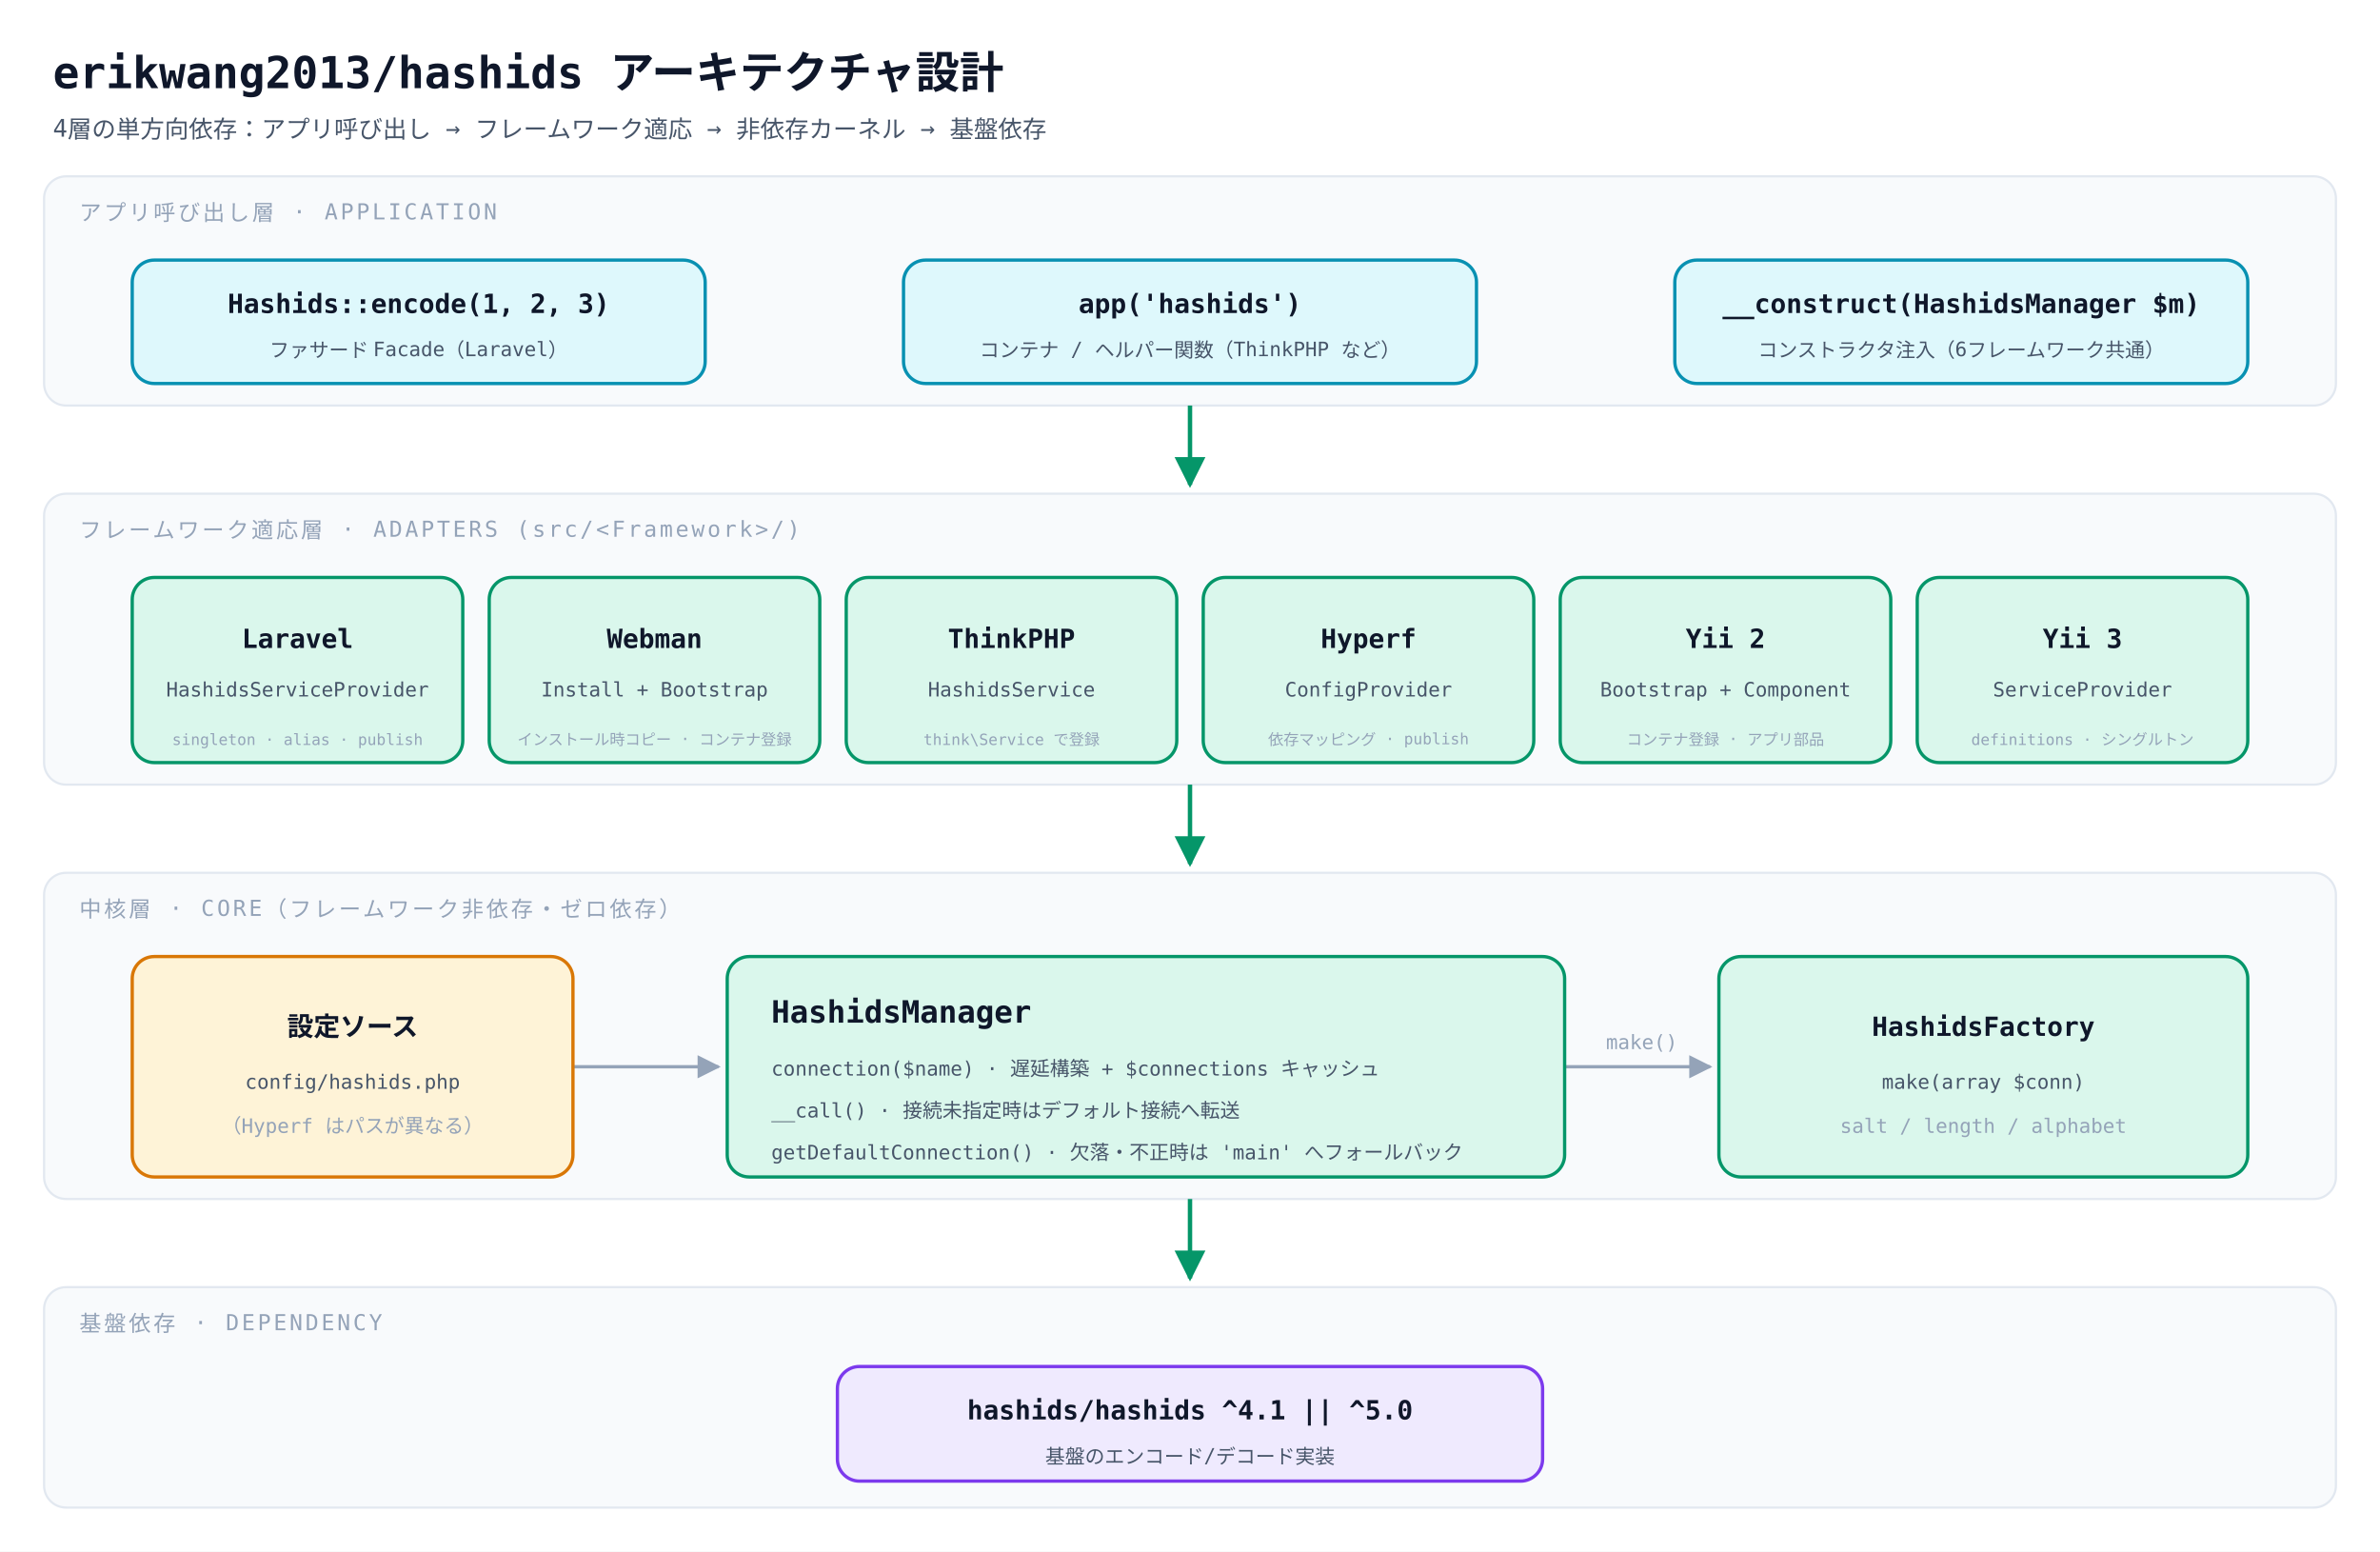
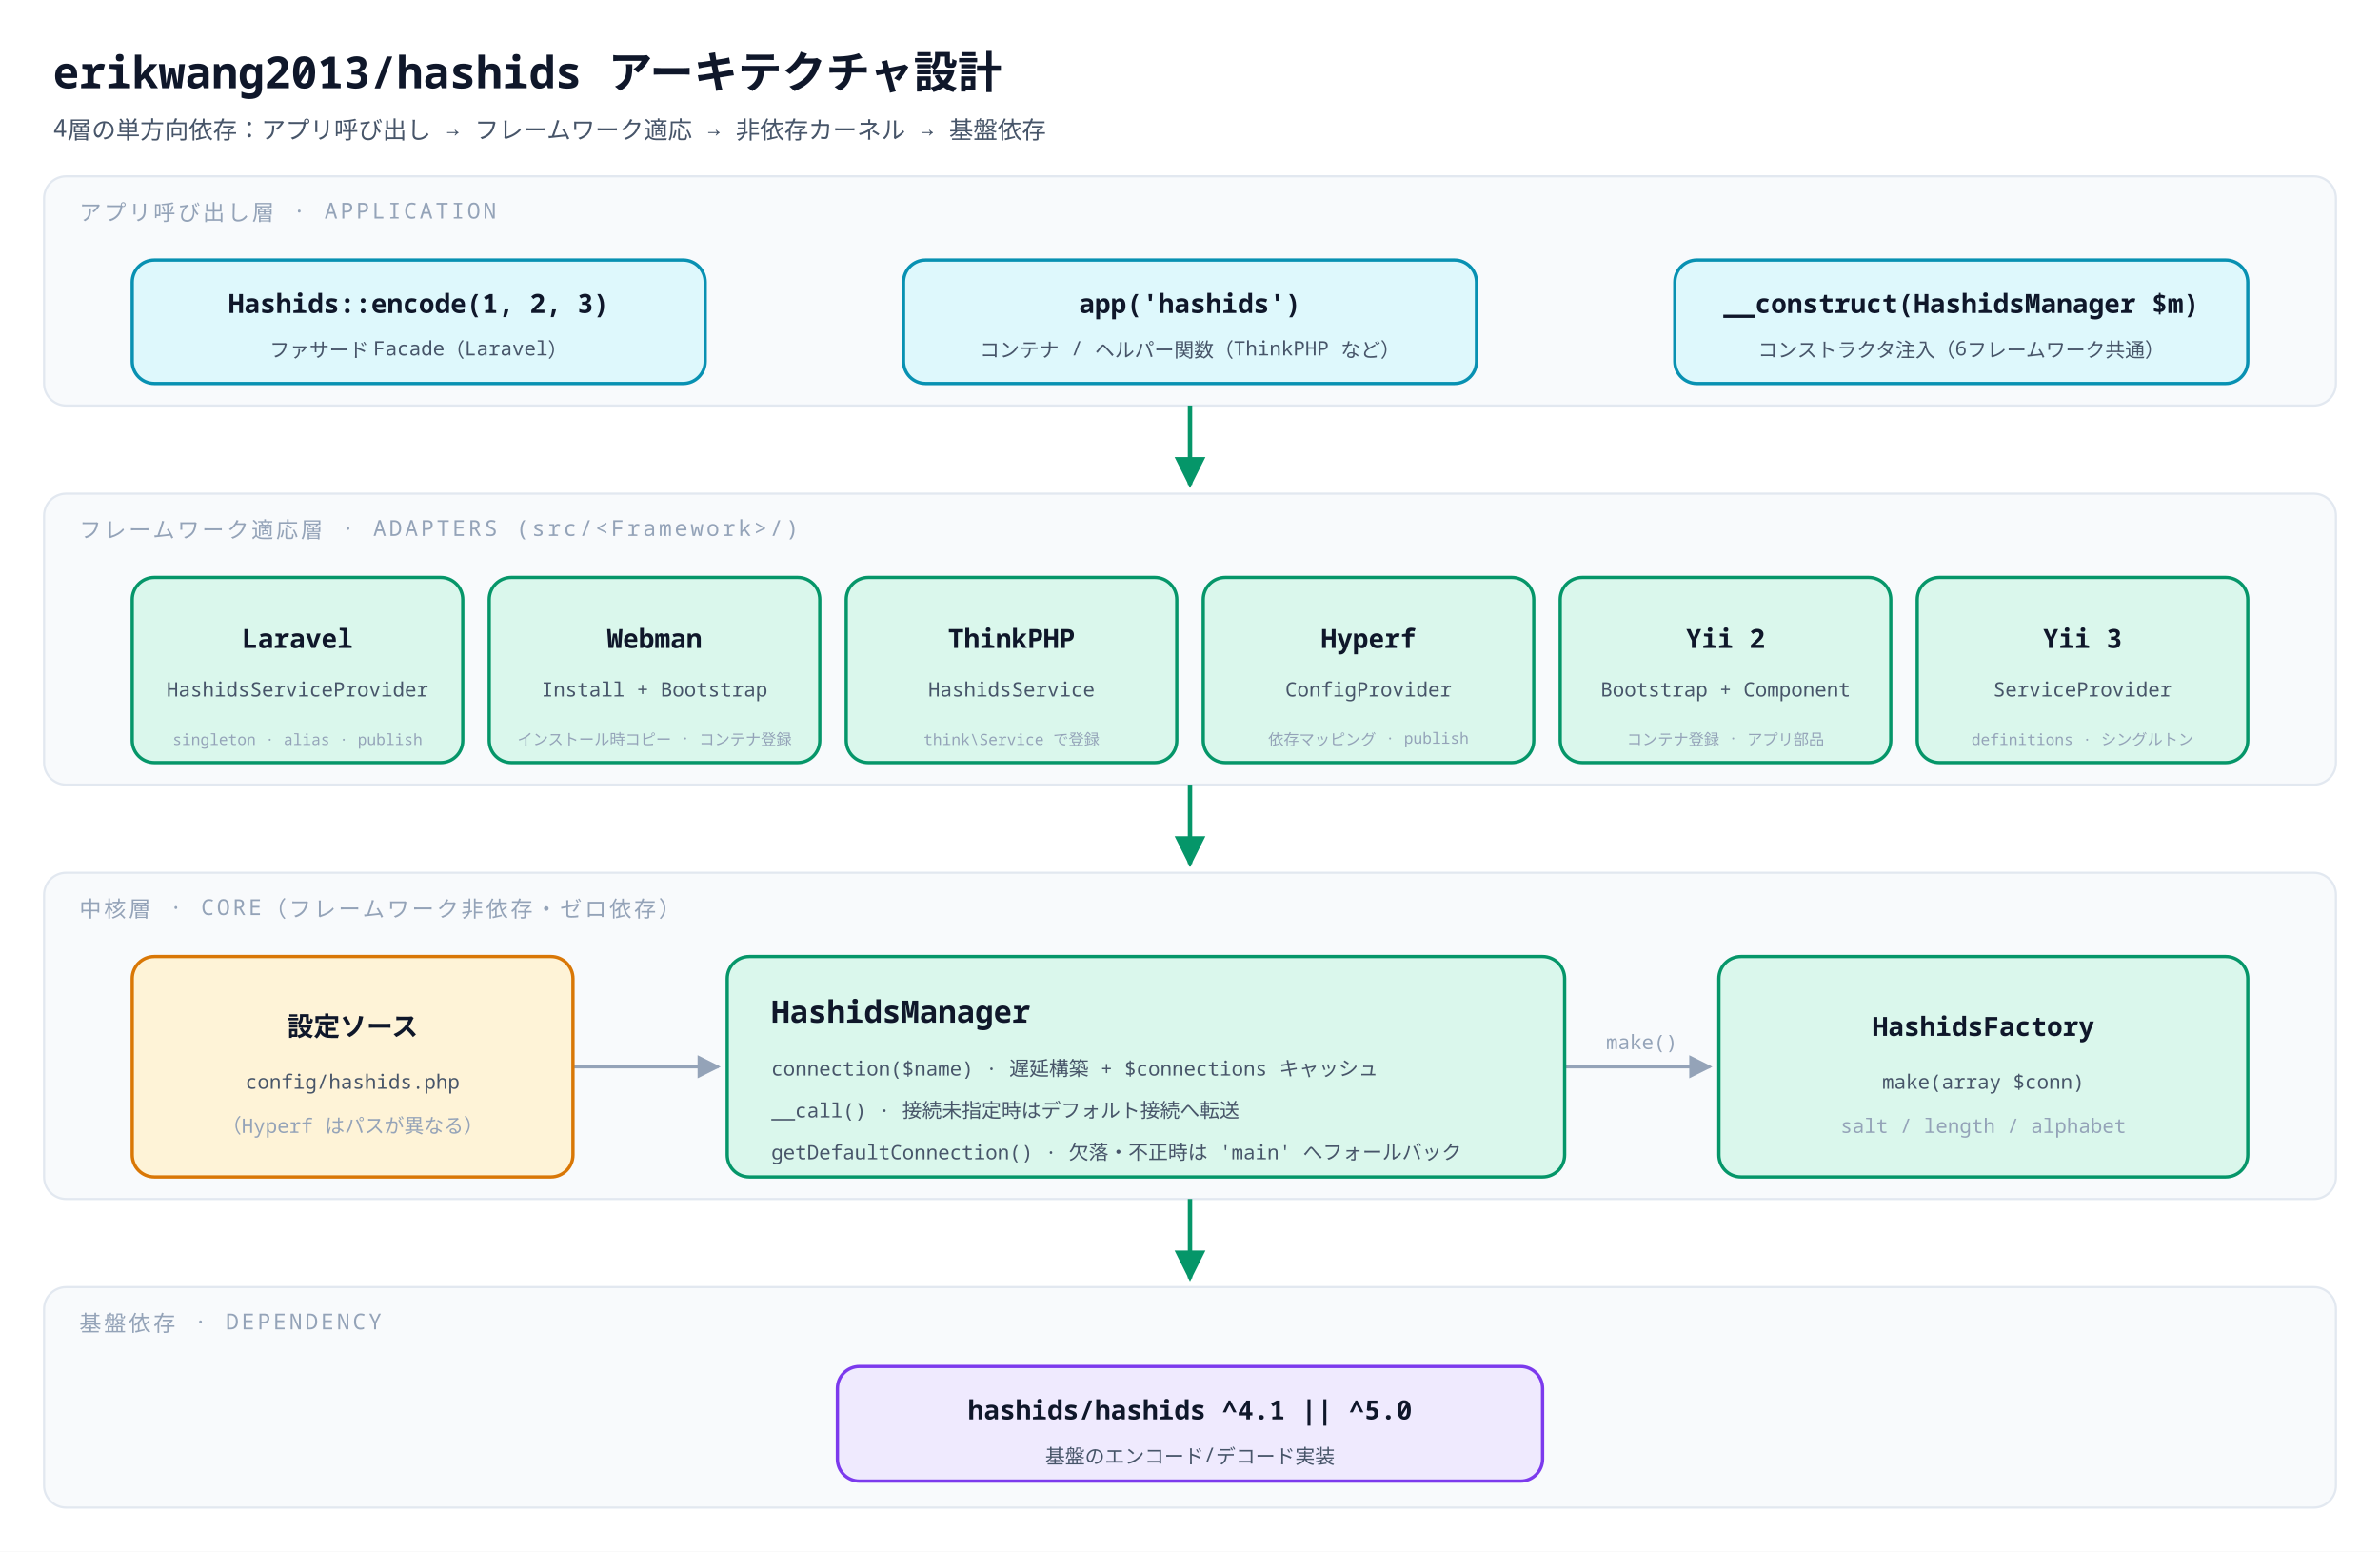
<svg xmlns="http://www.w3.org/2000/svg" viewBox="0 0 1080 704" role="img" aria-labelledby="archTitle archDesc">
  <defs>
    <style>
-       text { font-family: ui-monospace, SFMono-Regular, Menlo, Consolas, "DejaVu Sans Mono", "PingFang SC", "Microsoft YaHei", monospace; }
+       text { font-family: ui-monospace, "Noto Sans Mono", "DejaVu Sans Mono", "Liberation Mono", monospace; }
      .bg          { fill: #ffffff; }
      .lane        { fill: #f8fafc; stroke: #e2e8f0; stroke-width: 1; }
      .lane-title  { fill: #94a3b8; font-size: 10px; letter-spacing: 1.2px; }
      .c-mask      { fill: #ffffff; }
      .c-frontend  { fill: rgba(34,211,238,.15);  stroke: #0891b2; stroke-width: 1.5; }
      .c-backend   { fill: rgba(52,211,153,.18);  stroke: #059669; stroke-width: 1.5; }
      .c-cloud     { fill: rgba(251,191,36,.18);  stroke: #d97706; stroke-width: 1.5; }
      .c-database  { fill: rgba(167,139,250,.18); stroke: #7c3aed; stroke-width: 1.5; }
      .t-primary   { fill: #0f172a; font-weight: 600; }
      .t-muted     { fill: #475569; }
      .t-dim       { fill: #94a3b8; }
      .a-default   { stroke: #94a3b8; fill: none; }
      .a-emphasis  { stroke: #059669; fill: none; }
      .a-head-default  { fill: #94a3b8; }
      .a-head-emphasis { fill: #059669; }

      @media (prefers-color-scheme: dark) {
        .bg          { fill: #0b1220; }
        .lane        { fill: #0f172a; stroke: #1e293b; }
        .lane-title  { fill: #64748b; }
        .c-mask      { fill: #0f172a; }
        .c-frontend  { fill: rgba(8,51,68,.40);   stroke: #22d3ee; }
        .c-backend   { fill: rgba(6,78,59,.40);   stroke: #34d399; }
        .c-cloud     { fill: rgba(120,53,15,.35); stroke: #fbbf24; }
        .c-database  { fill: rgba(76,29,149,.40); stroke: #a78bfa; }
        .t-primary   { fill: #f8fafc; }
        .t-muted     { fill: #94a3b8; }
        .t-dim       { fill: #64748b; }
        .a-default   { stroke: #64748b; }
        .a-emphasis  { stroke: #34d399; }
        .a-head-default  { fill: #64748b; }
        .a-head-emphasis { fill: #34d399; }
      }
    </style>
    <marker id="ah" viewBox="0 0 10 10" refX="9" refY="5" markerWidth="7" markerHeight="7" orient="auto">
      <path d="M0 0 L10 5 L0 10 z" class="a-head-default" />
    </marker>
    <marker id="ah-e" viewBox="0 0 10 10" refX="9" refY="5" markerWidth="7" markerHeight="7" orient="auto">
      <path d="M0 0 L10 5 L0 10 z" class="a-head-emphasis" />
    </marker>
  </defs>
  <rect class="bg" x="0" y="0" width="1080" height="704" />
  <text x="24" y="40" class="t-primary" font-size="20">erikwang2013/hashids アーキテクチャ設計</text>
  <text x="24" y="62" class="t-muted" font-size="11">4層の単方向依存：アプリ呼び出し → フレームワーク適応 → 非依存カーネル → 基盤依存</text>
  <rect class="lane" x="20" y="80" width="1040" height="104" rx="10" />
  <rect class="lane" x="20" y="224" width="1040" height="132" rx="10" />
  <rect class="lane" x="20" y="396" width="1040" height="148" rx="10" />
  <rect class="lane" x="20" y="584" width="1040" height="100" rx="10" />
  <text class="lane-title" x="36" y="100">アプリ呼び出し層 · APPLICATION</text>
  <text class="lane-title" x="36" y="244">フレームワーク適応層 · ADAPTERS (src/&lt;Framework&gt;/)</text>
  <text class="lane-title" x="36" y="416">中核層 · CORE（フレームワーク非依存・ゼロ依存）</text>
  <text class="lane-title" x="36" y="604">基盤依存 · DEPENDENCY</text>
  <line class="a-emphasis" x1="540" y1="184" x2="540" y2="220" stroke-width="2" marker-end="url(#ah-e)" />
  <line class="a-emphasis" x1="540" y1="356" x2="540" y2="392" stroke-width="2" marker-end="url(#ah-e)" />
  <line class="a-emphasis" x1="540" y1="544" x2="540" y2="580" stroke-width="2" marker-end="url(#ah-e)" />
  <line class="a-default" x1="260" y1="484" x2="326" y2="484" stroke-width="1.5" marker-end="url(#ah)" />
  <line class="a-default" x1="710" y1="484" x2="776" y2="484" stroke-width="1.5" marker-end="url(#ah)" />
  <text class="t-dim" x="745" y="476" font-size="9" text-anchor="middle">make()</text>
  <rect class="c-mask" x="60" y="118" width="260" height="56" rx="10" />
  <rect class="c-frontend" x="60" y="118" width="260" height="56" rx="10" />
  <text class="t-primary" x="190" y="142" font-size="12" text-anchor="middle">Hashids::encode(1, 2, 3)</text>
  <text class="t-muted" x="190" y="162" font-size="9" text-anchor="middle">ファサード Facade（Laravel）</text>
  <rect class="c-mask" x="410" y="118" width="260" height="56" rx="10" />
  <rect class="c-frontend" x="410" y="118" width="260" height="56" rx="10" />
  <text class="t-primary" x="540" y="142" font-size="12" text-anchor="middle">app('hashids')</text>
  <text class="t-muted" x="540" y="162" font-size="9" text-anchor="middle">コンテナ / ヘルパー関数（ThinkPHP など）</text>
  <rect class="c-mask" x="760" y="118" width="260" height="56" rx="10" />
  <rect class="c-frontend" x="760" y="118" width="260" height="56" rx="10" />
  <text class="t-primary" x="890" y="142" font-size="12" text-anchor="middle">__construct(HashidsManager $m)</text>
  <text class="t-muted" x="890" y="162" font-size="9" text-anchor="middle">コンストラクタ注入（6フレームワーク共通）</text>
  <rect class="c-mask" x="60  " y="262" width="150" height="84" rx="10" />
  <rect class="c-backend" x="60  " y="262" width="150" height="84" rx="10" />
  <text class="t-primary" x="135" y="294" font-size="12" text-anchor="middle">Laravel</text>
  <text class="t-muted" x="135" y="316" font-size="9" text-anchor="middle">HashidsServiceProvider</text>
  <text class="t-dim" x="135" y="338" font-size="7" text-anchor="middle">singleton · alias · publish</text>
  <rect class="c-mask" x="222 " y="262" width="150" height="84" rx="10" />
  <rect class="c-backend" x="222 " y="262" width="150" height="84" rx="10" />
  <text class="t-primary" x="297" y="294" font-size="12" text-anchor="middle">Webman</text>
  <text class="t-muted" x="297" y="316" font-size="9" text-anchor="middle">Install + Bootstrap</text>
  <text class="t-dim" x="297" y="338" font-size="7" text-anchor="middle">インストール時コピー · コンテナ登録</text>
  <rect class="c-mask" x="384 " y="262" width="150" height="84" rx="10" />
  <rect class="c-backend" x="384 " y="262" width="150" height="84" rx="10" />
  <text class="t-primary" x="459" y="294" font-size="12" text-anchor="middle">ThinkPHP</text>
  <text class="t-muted" x="459" y="316" font-size="9" text-anchor="middle">HashidsService</text>
  <text class="t-dim" x="459" y="338" font-size="7" text-anchor="middle">think\Service で登録</text>
  <rect class="c-mask" x="546 " y="262" width="150" height="84" rx="10" />
  <rect class="c-backend" x="546 " y="262" width="150" height="84" rx="10" />
  <text class="t-primary" x="621" y="294" font-size="12" text-anchor="middle">Hyperf</text>
  <text class="t-muted" x="621" y="316" font-size="9" text-anchor="middle">ConfigProvider</text>
  <text class="t-dim" x="621" y="338" font-size="7" text-anchor="middle">依存マッピング · publish</text>
  <rect class="c-mask" x="708 " y="262" width="150" height="84" rx="10" />
  <rect class="c-backend" x="708 " y="262" width="150" height="84" rx="10" />
  <text class="t-primary" x="783" y="294" font-size="12" text-anchor="middle">Yii 2</text>
  <text class="t-muted" x="783" y="316" font-size="9" text-anchor="middle">Bootstrap + Component</text>
  <text class="t-dim" x="783" y="338" font-size="7" text-anchor="middle">コンテナ登録 · アプリ部品</text>
  <rect class="c-mask" x="870 " y="262" width="150" height="84" rx="10" />
  <rect class="c-backend" x="870 " y="262" width="150" height="84" rx="10" />
  <text class="t-primary" x="945" y="294" font-size="12" text-anchor="middle">Yii 3</text>
  <text class="t-muted" x="945" y="316" font-size="9" text-anchor="middle">ServiceProvider</text>
  <text class="t-dim" x="945" y="338" font-size="7" text-anchor="middle">definitions · シングルトン</text>
  <rect class="c-mask" x="60" y="434" width="200" height="100" rx="10" />
  <rect class="c-cloud" x="60" y="434" width="200" height="100" rx="10" />
  <text class="t-primary" x="160" y="470" font-size="12" text-anchor="middle">設定ソース</text>
  <text class="t-muted" x="160" y="494" font-size="9" text-anchor="middle">config/hashids.php</text>
  <text class="t-dim" x="160" y="514" font-size="9" text-anchor="middle">（Hyperf はパスが異なる）</text>
  <rect class="c-mask" x="330" y="434" width="380" height="100" rx="10" />
  <rect class="c-backend" x="330" y="434" width="380" height="100" rx="10" />
  <text class="t-primary" x="350" y="464" font-size="14">HashidsManager</text>
  <text class="t-muted" x="350" y="488" font-size="9">connection($name) · 遅延構築 + $connections キャッシュ</text>
  <text class="t-muted" x="350" y="507" font-size="9">__call() · 接続未指定時はデフォルト接続へ転送</text>
  <text class="t-muted" x="350" y="526" font-size="9">getDefaultConnection() · 欠落・不正時は 'main' へフォールバック</text>
  <rect class="c-mask" x="780" y="434" width="240" height="100" rx="10" />
  <rect class="c-backend" x="780" y="434" width="240" height="100" rx="10" />
  <text class="t-primary" x="900" y="470" font-size="12" text-anchor="middle">HashidsFactory</text>
  <text class="t-muted" x="900" y="494" font-size="9" text-anchor="middle">make(array $conn)</text>
  <text class="t-dim" x="900" y="514" font-size="9" text-anchor="middle">salt / length / alphabet</text>
  <rect class="c-mask" x="380" y="620" width="320" height="52" rx="10" />
  <rect class="c-database" x="380" y="620" width="320" height="52" rx="10" />
  <text class="t-primary" x="540" y="644" font-size="12" text-anchor="middle">hashids/hashids ^4.1 || ^5.0</text>
  <text class="t-muted" x="540" y="664" font-size="9" text-anchor="middle">基盤のエンコード/デコード実装</text>
</svg>
